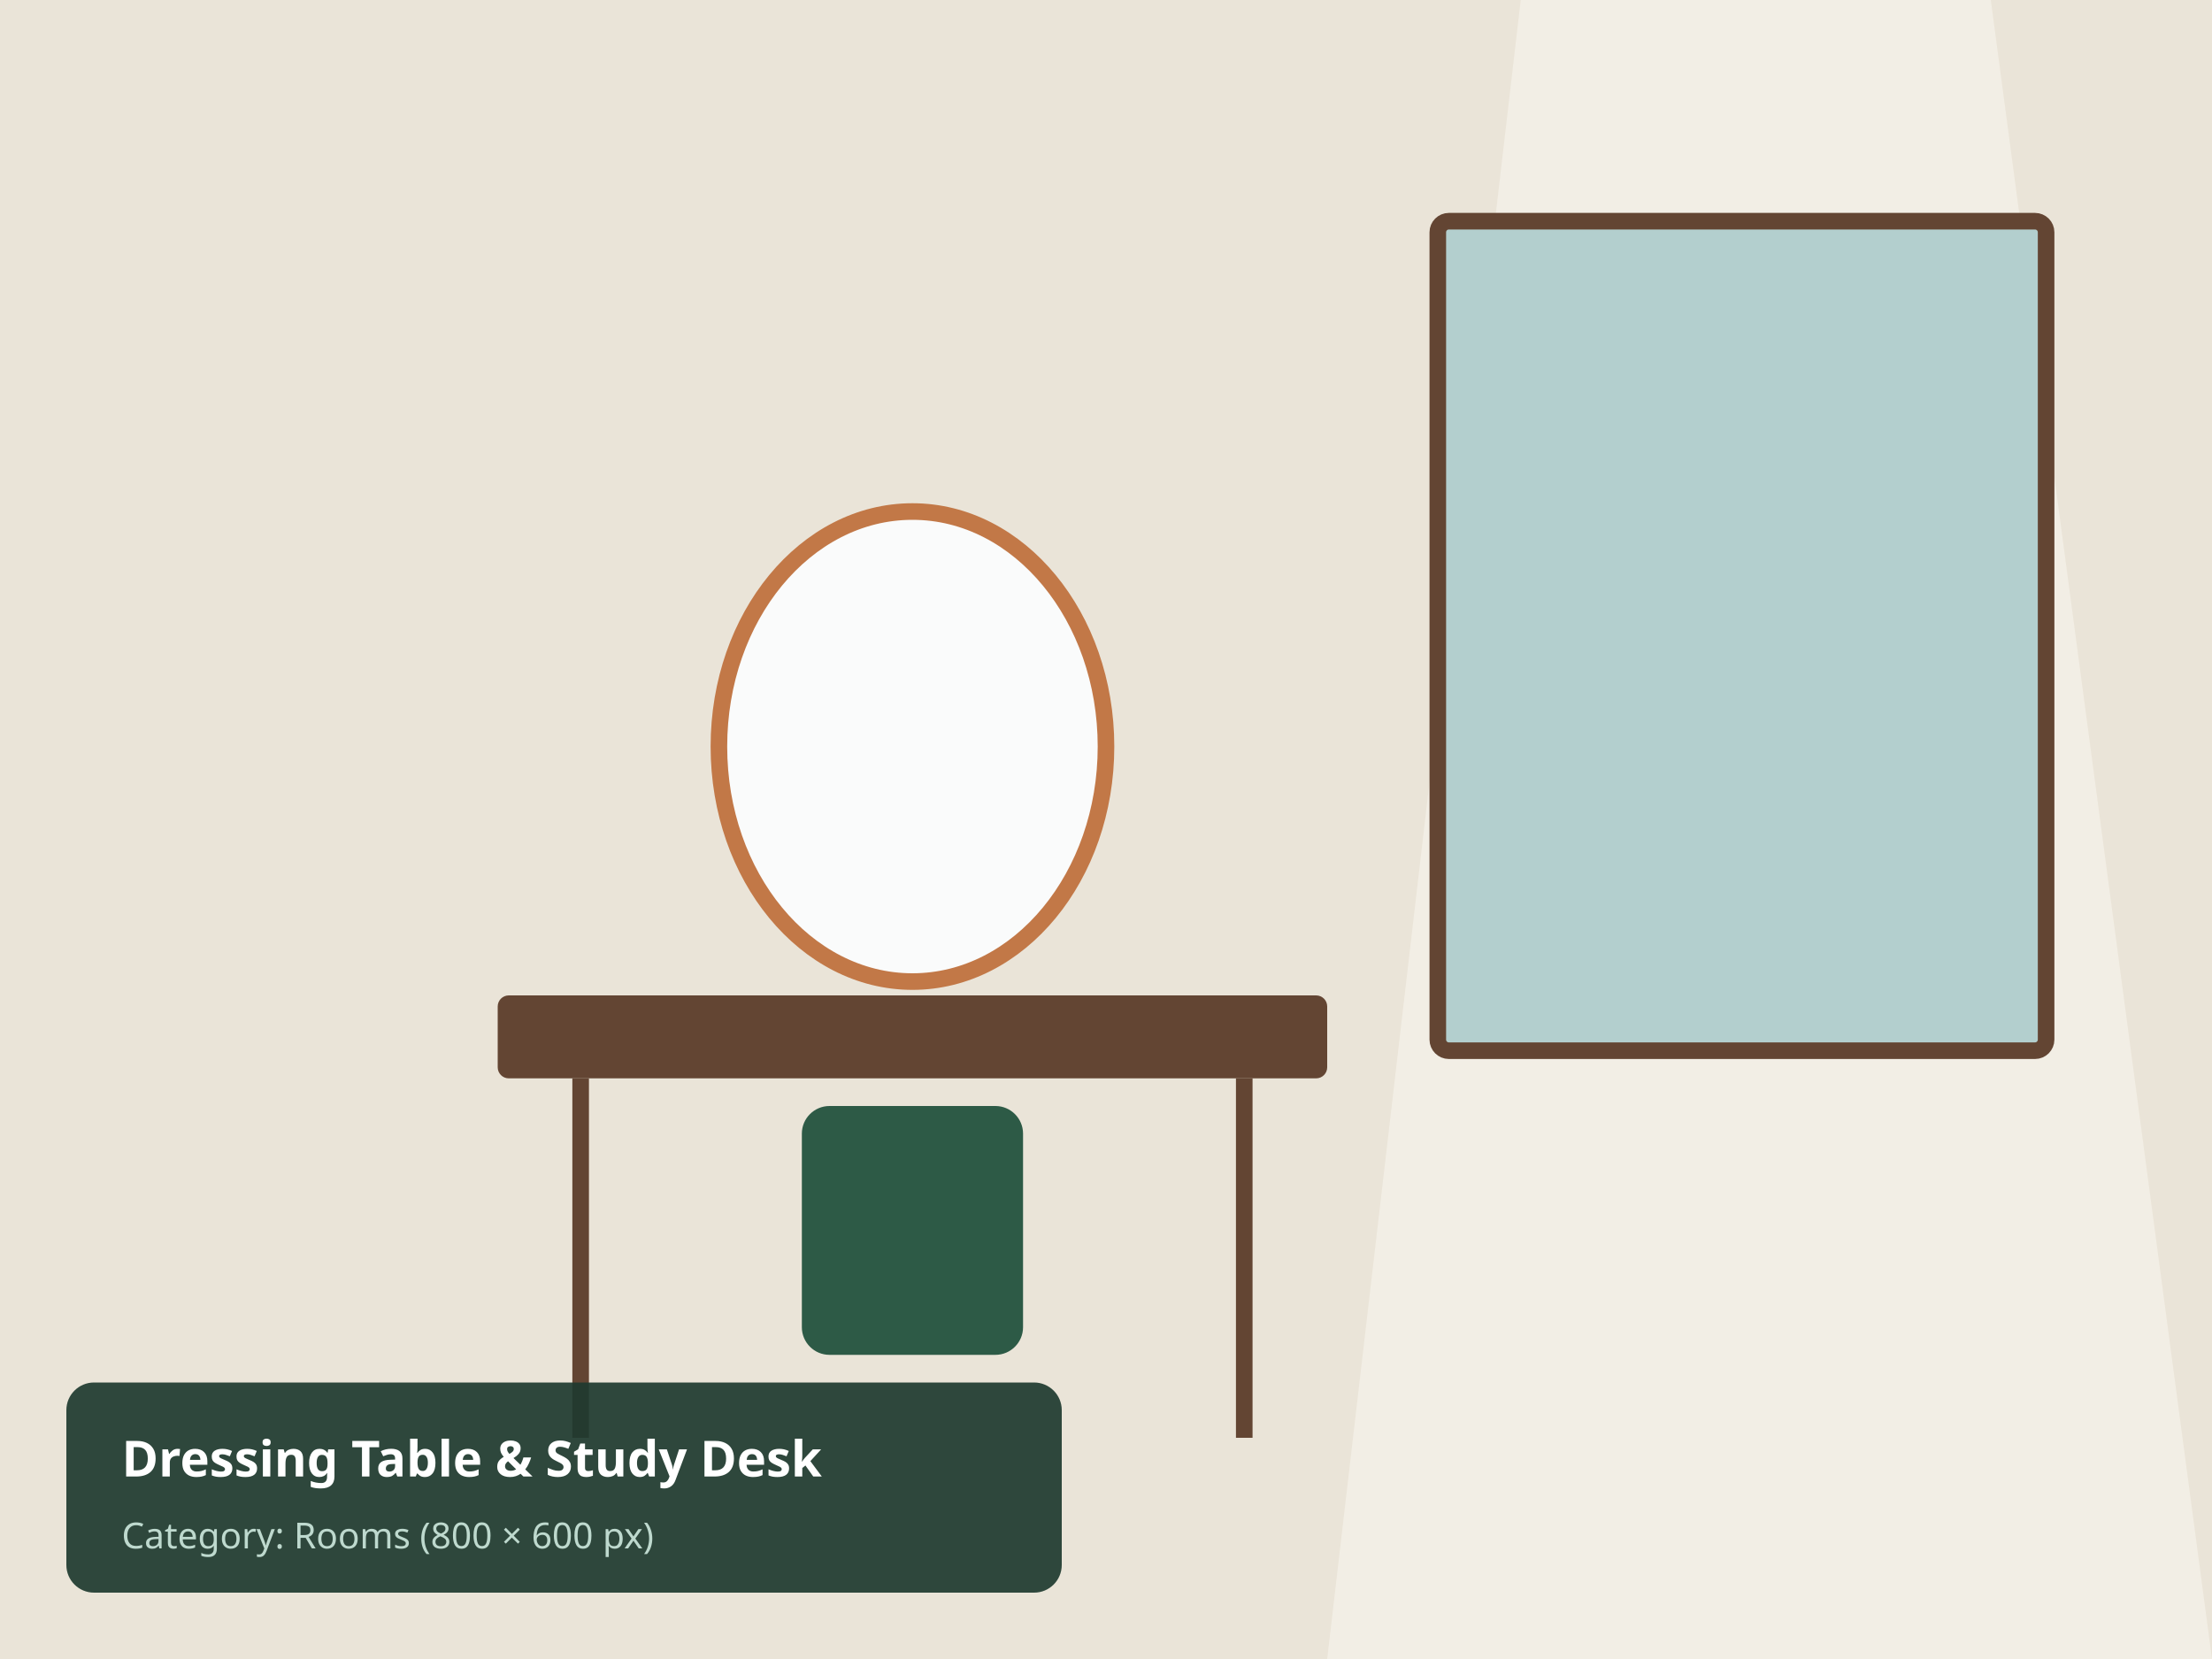
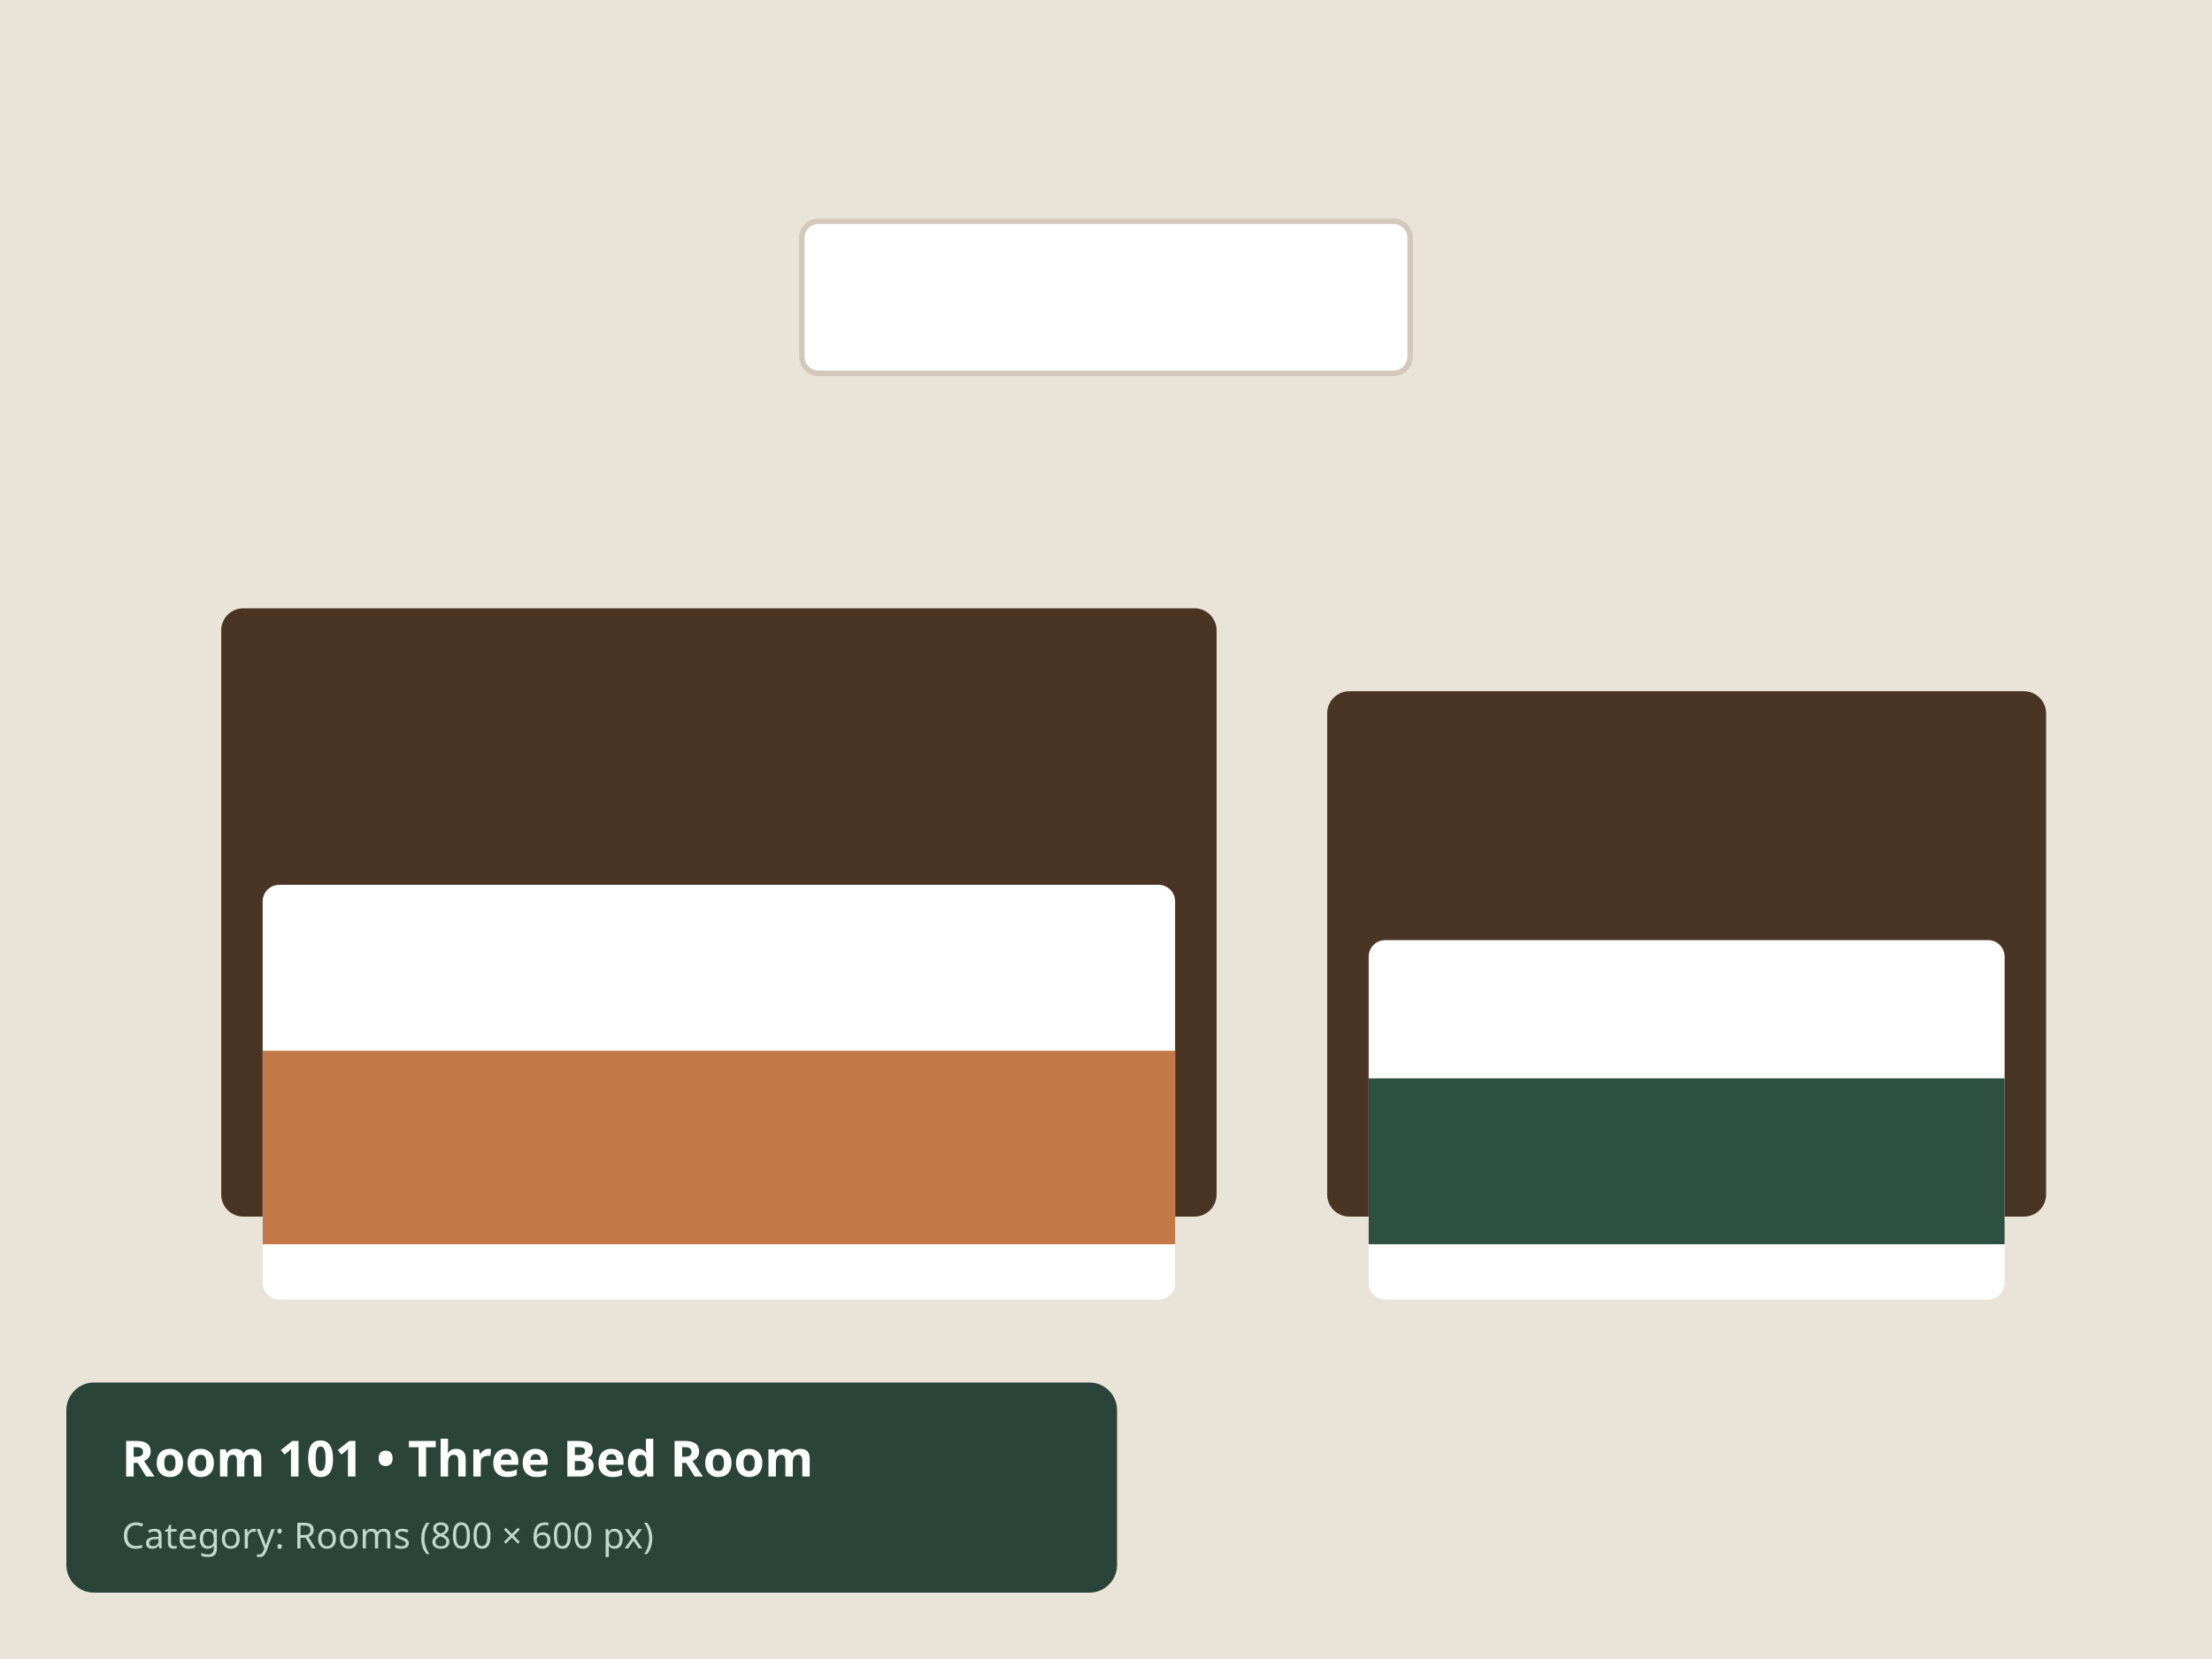
<svg xmlns="http://www.w3.org/2000/svg" viewBox="0 0 800 600" width="100%" height="100%">
  <rect width="800" height="600" fill="#EAE4D8" />
-   <polygon points="550,0 720,0 800,600 480,600" fill="#FFFDF8" opacity="0.4" />
-   <rect x="520" y="80" width="220" height="300" rx="4" fill="#B3CFCE" stroke="#634533" stroke-width="6" />
-   <rect x="180" y="360" width="300" height="30" rx="4" fill="#634533" />
-   <line x1="210" y1="390" x2="210" y2="520" stroke="#634533" stroke-width="6" />
-   <line x1="450" y1="390" x2="450" y2="520" stroke="#634533" stroke-width="6" />
-   <ellipse cx="330" cy="270" rx="70" ry="85" fill="#FAFBFB" stroke="#C27847" stroke-width="6" />
-   <rect x="290" y="400" width="80" height="90" rx="10" fill="#2D5A46" />
-   <rect x="24" y="500" width="360" height="76" rx="10" fill="#1E3A2F" opacity="0.92" />
-   <text x="44" y="534" fill="#FFFFFF" font-family="system-ui, sans-serif" font-size="18" font-weight="700">Dressing Table &amp; Study Desk</text>
+   <rect x="80" y="220" width="360" height="220" rx="8" fill="#4A3423" />
+   <rect x="95" y="320" width="330" height="150" rx="6" fill="#FFFFFF" />
+   <rect x="95" y="380" width="330" height="70" fill="#C27847" />
+   <rect x="480" y="250" width="260" height="190" rx="8" fill="#4A3423" />
+   <rect x="495" y="340" width="230" height="130" rx="6" fill="#FFFFFF" />
+   <rect x="495" y="390" width="230" height="60" fill="#2E5041" />
+   <rect x="290" y="80" width="220" height="55" rx="6" fill="#FFFFFF" stroke="#D3C9BA" stroke-width="2" />
+   <rect x="24" y="500" width="380" height="76" rx="10" fill="#1E3A2F" opacity="0.94" />
+   <text x="44" y="534" fill="#FFFFFF" font-family="system-ui, sans-serif" font-size="18" font-weight="700">Room 101 • Three Bed Room</text>
  <text x="44" y="560" fill="#BED9CE" font-family="system-ui, sans-serif" font-size="13">Category: Rooms (800 × 600 px)</text>
</svg>
